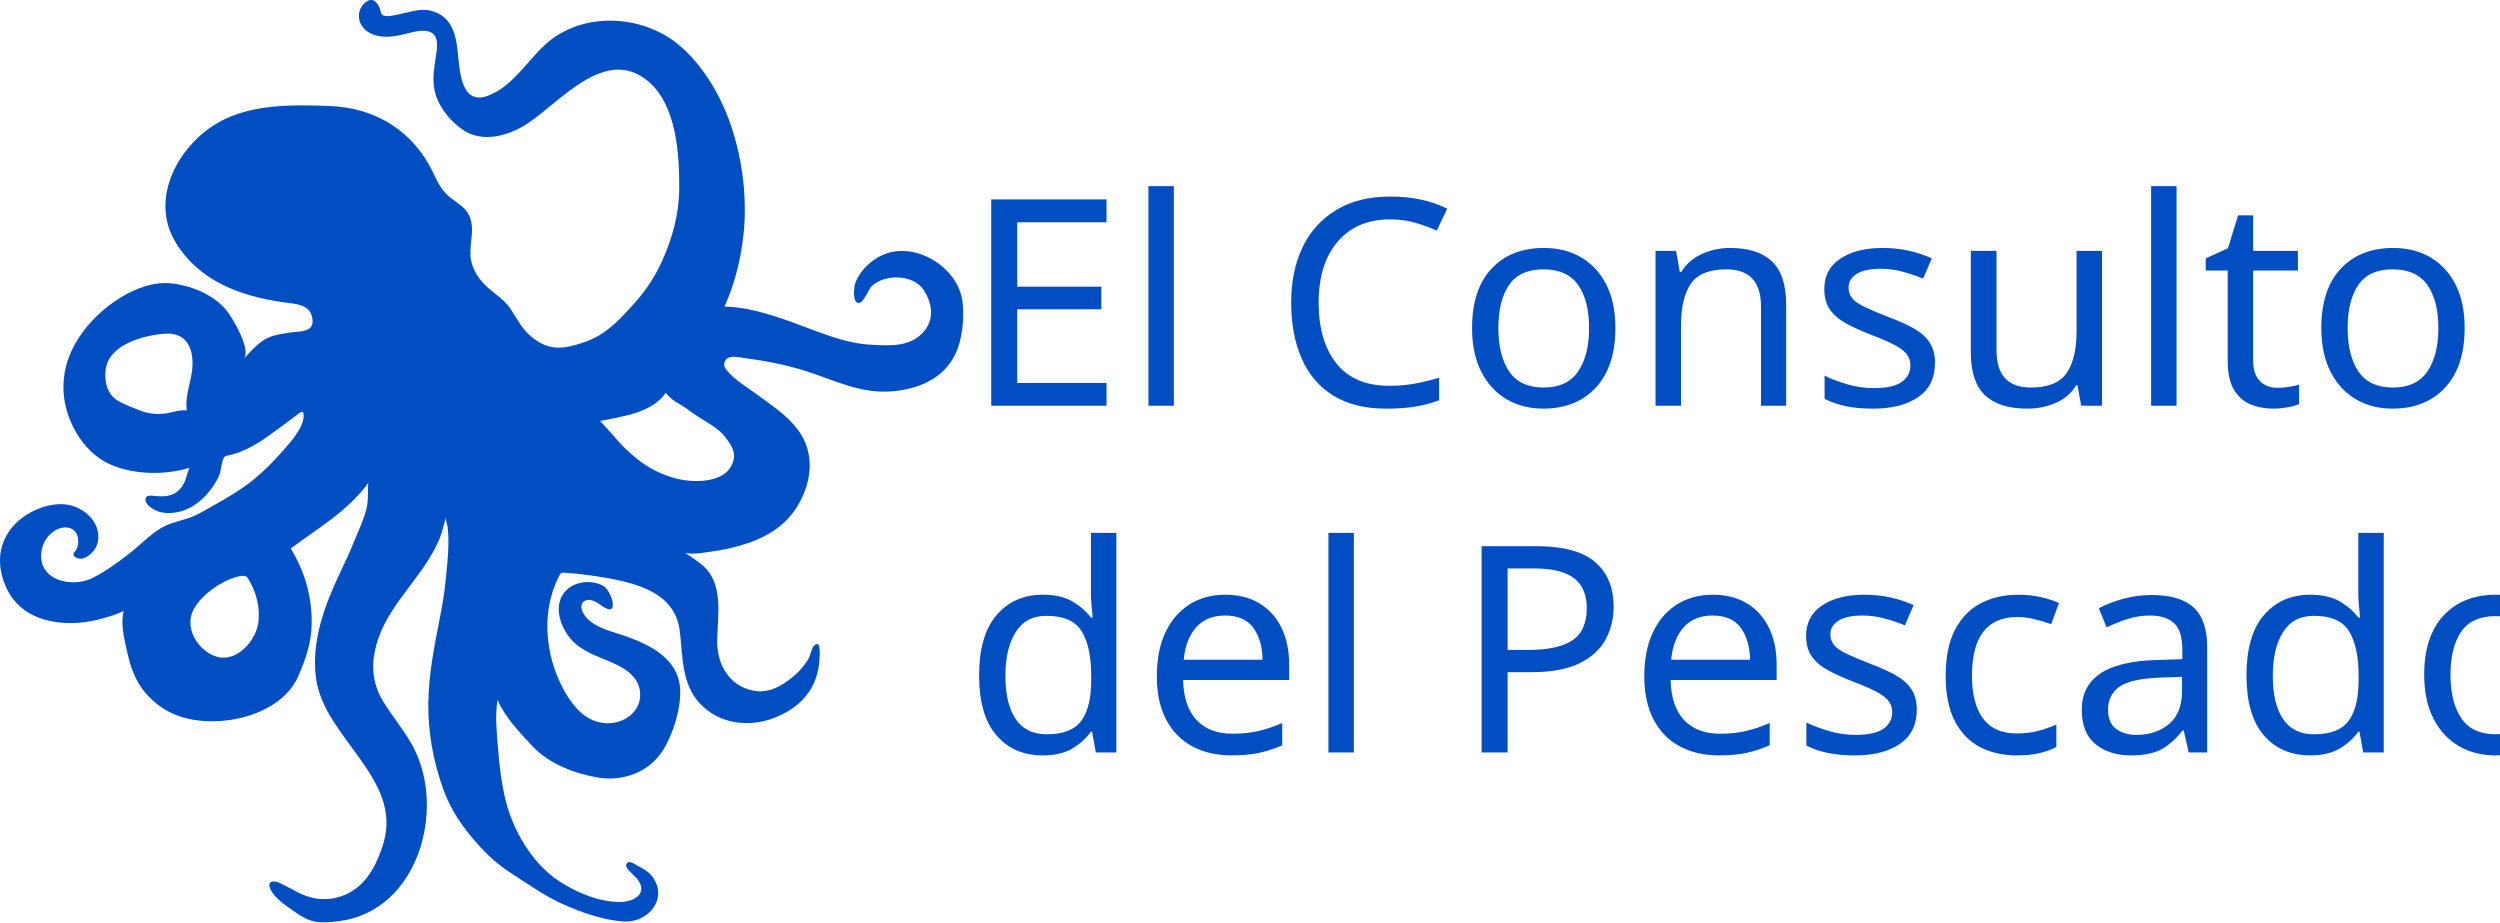
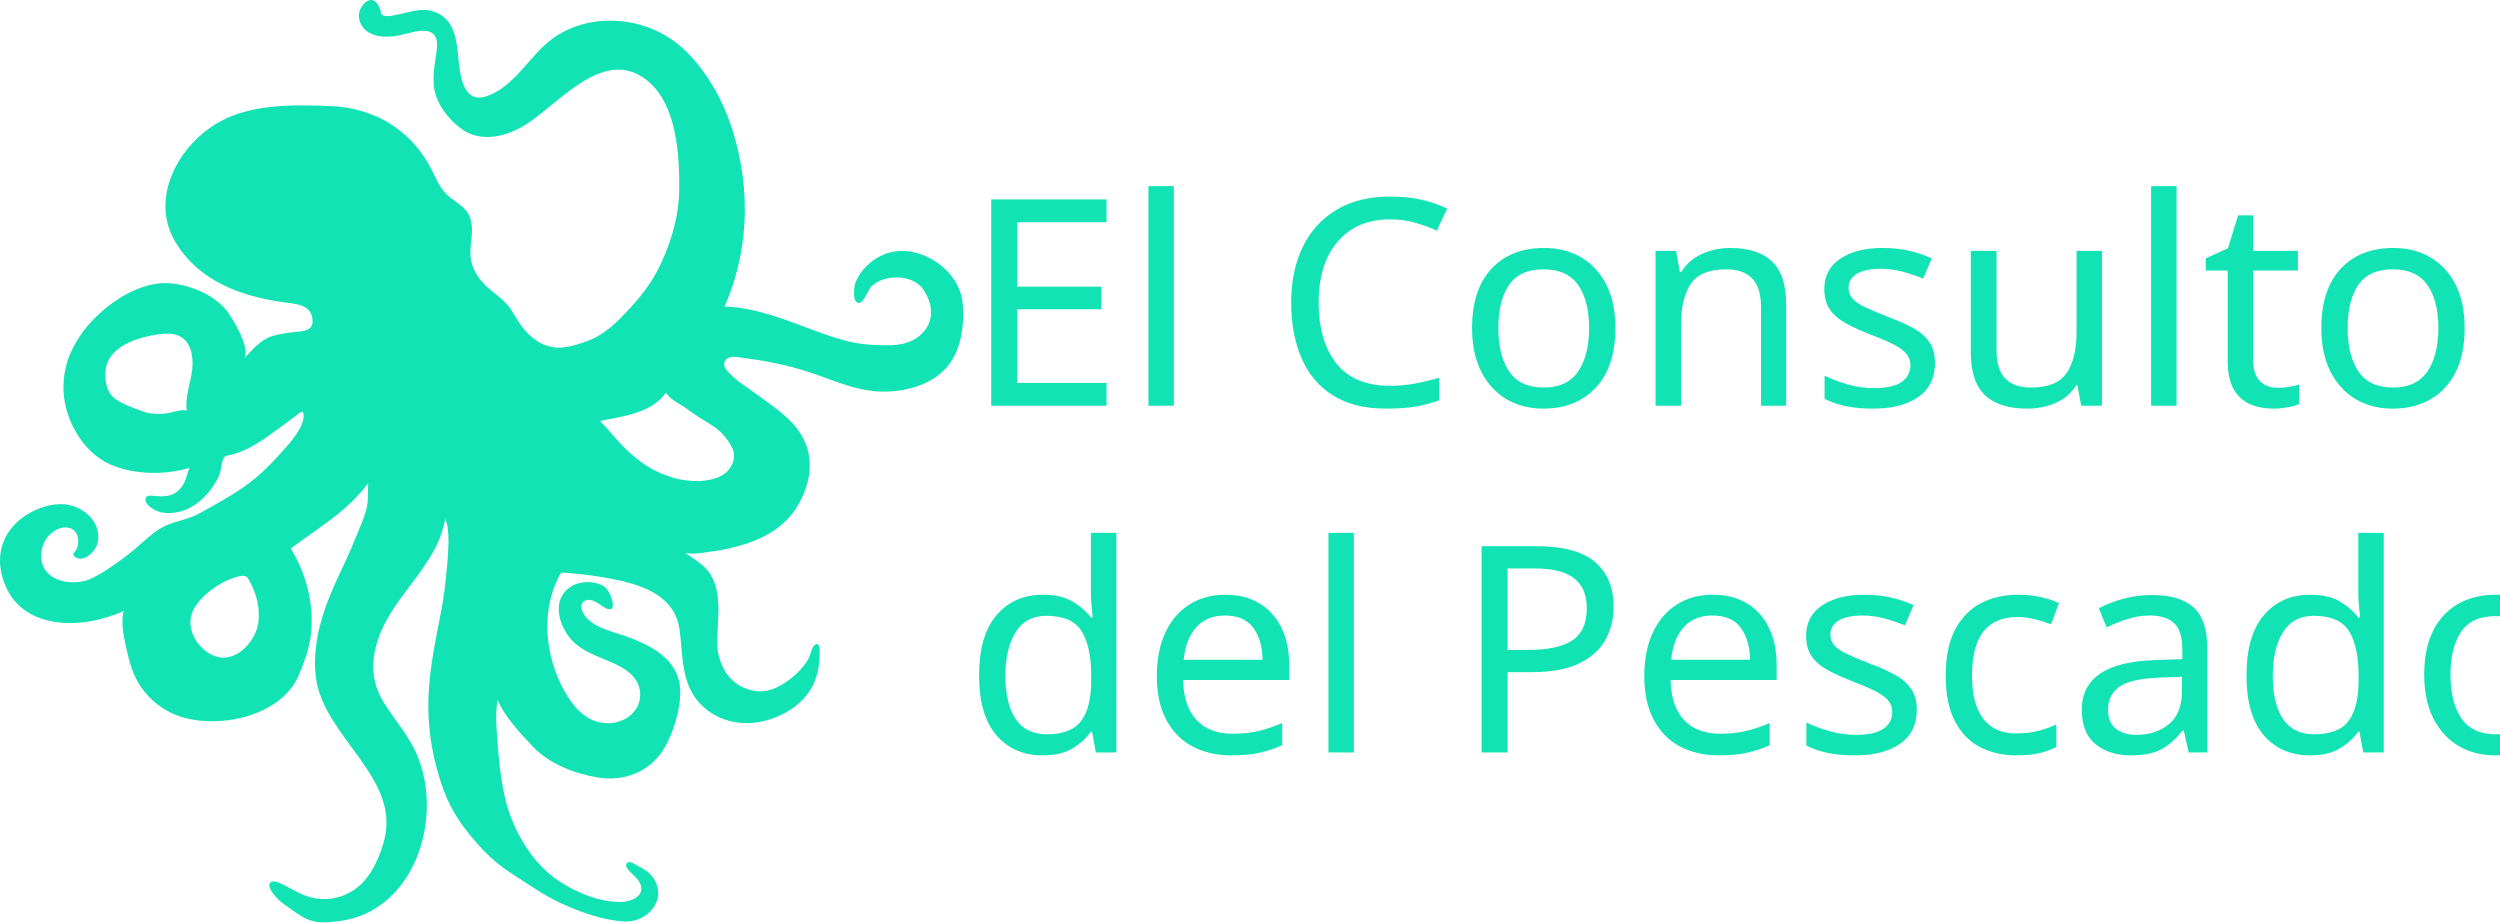
<svg xmlns="http://www.w3.org/2000/svg" id="Layer_1" data-name="Layer 1" viewBox="0 0 2855.06 1053.34">
  <defs>
-     <style>.cls-1,.cls-3{fill:#004ec2;}.cls-2,.cls-3{isolation:isolate;}.cls-3{font-size:330px;font-family:PoorRichard-Regular, Poor Richard;}</style>
+     <style>.cls-1,.cls-2{fill:#12e3b4;}.cls-2{isolation:isolate;font-size:330px;font-family:PoorRichard-Regular, Poor Richard;}</style>
  </defs>
  <path class="cls-1" d="M1099.32,346.09c-3.67-39.69-52.16-70.24-89-55.87-14.5,5.65-27.72,17.9-33.43,32.64-1.57,4-4.32,25.05,5.18,22.94,4.22-.94,10.28-15.95,13.24-18.81,14.94-14.43,47.64-13.91,59.49,4.09,9.25,14.05,12.67,31.82,1.3,46.27-15.61,19.84-41.32,17.54-63.79,16.17-20.62-1.26-41.18-8.3-60.52-15.43-33.12-12.21-68.61-27.07-104.4-28,15-33.15,23.08-73,23.21-109.25A300,300,0,0,0,832,135.42c-11.31-30.1-30.69-61.8-55.23-82.9C737.71,19,675.4,13,632.52,43c-27.26,19.08-43.4,54.65-75.56,66.46-30.21,11.09-32-28-34.08-49-2.12-21.37-7-42.31-31-48.26-12.22-3-24.74,1.93-36.75,4.23-4,.77-14.48,3.63-18.22.73-2.28-1.76-2.18-5.13-3.21-7.7C430,0,423.26-3.55,415.59,4.37c-10,10.31-6.06,25.48,5.06,32.33,10.81,6.64,23.45,5.9,35.4,3.65,10-1.89,22.27-6.91,32.55-4.66,14.56,3.19,10.3,21,8.71,31.62-2.13,14.27-4.09,28.91.89,42.86,5.35,15,17.34,29.3,30.45,38.14,22.54,15.23,52,6.93,73.28-6.93C640.08,116.53,691.08,52,740,92.66c32.7,27.19,35.92,83.41,35.72,122.22-.15,29.86-8,57.89-20.35,84.79-8.93,19.4-20.24,35.33-34.71,50.93-16.29,17.58-29.83,32.12-53.54,40.23s-40.39,10.28-60.31-6.33c-10.95-9.13-15.9-19.72-23.47-31.33-6.31-9.68-15.93-15.94-24.56-23.24-11.53-9.74-20.59-22.83-21.49-38.32-.89-15.27,5.32-30.65-1.46-45.41-4.19-9.12-13.19-14.18-20.86-20-9.73-7.45-14.5-16.58-19.56-27.43C472.69,150,429.26,122.87,375.81,121c-41.12-1.43-88-2.33-124.87,18-46.35,25.5-80.93,87-50.55,137.49,26.66,44.29,73.43,61.4,122.26,68.58,15,2.2,33.27,1.89,34.33,21.07.76,13.81-15.66,12.06-25.73,13.65-8.46,1.35-17.77,2.4-25.54,6.09-11.29,5.38-18.93,15.27-27.51,23.92,9.44-9.93-12.59-46.44-18.83-54.4-14.33-18.32-39.64-28.87-62.53-31.65C157.18,318.9,111.62,352.81,91,384.18c-11.83,18-18.23,35.5-18.56,57.08-.53,35.07,21,75,53.68,89.23,27,11.81,62.26,12.26,90.26,3.79-3.26,7.56-3.88,15.53-9.33,22.41-7.55,9.53-16.55,10.69-27.91,9.95-5.29-.35-14-2.65-12.89,5.1.64,4.63,6.58,8.5,10.21,10.46,5.69,3.08,12,4,18.35,3.69,24.78-1.13,43.53-19.52,54.43-40.48,3.48-6.69,2.9-13.95,5.47-20.62,2.1-5.48,4.27-3.9,11-5.82,20.37-5.84,35.92-17.35,52.59-29.65,5.69-4.19,11.34-8.44,17.05-12.61s11.66-10.92,11.47-1.81c-.29,13.67-14.88,29.92-23.11,39.22-13.59,15.36-28,29.92-44.86,41.73-16,11.19-33.31,20.44-50.26,30-11.54,6.5-23.51,8.38-35.55,12.86-17.26,6.42-30.93,22.33-45.21,33.36-13.4,10.37-27.57,20.79-42.86,28.32-18.87,9.28-52.32,5.34-57.39-19.3a34.81,34.81,0,0,1,6.16-27c6.09-8.47,19.86-16,30-9,6.15,4.25,7,15.39,3.89,21.64-1.94,3.93-6.74,6.3-1.35,9.69,10.39,6.52,23.53-7.85,25.34-16.83,5-24.74-18.82-43.78-41.81-43.85-20.19-.07-42.91,10.87-55.9,26.4-17.68,21.13-17.46,48.17-5.24,72C29,713.7,80.2,717.27,118,706.05c7.8-2.32,16-4.54,23.19-8.38-3.71,15.21.83,32.77,4.2,47.51,4,17.34,8.85,32,20.47,45.79,22.58,26.81,53.34,34.68,87.13,32.31s73.76-18.54,87.85-51.48c8.83-20.66,15.14-38.55,15.12-61.57,0-30.36-8.18-57.92-23.88-83.84,31.42-23.61,64.59-42.21,88.42-74.77-.73,10.25.57,19.7-2.09,30-3.07,11.9-8.58,23.32-13.17,34.73-5.16,12.84-10.92,25.3-16.89,37.79-17.7,37-33,78.65-27.47,120.25,9.05,68.32,99.18,114.53,77,188.59-6.15,20.54-16.69,43.17-35.81,54.72a60.48,60.48,0,0,1-36.21,8.94c-18.27-1.35-29.42-10.21-45.33-17.74-12.3-5.83-16.75.19-9.14,10.84,5.3,7.42,11.66,12.16,19,17.23,9.09,6.33,18.19,13.42,29.44,15.55,8.63,1.63,19.05.52,27.8-.61,89.69-11.63,122.12-127.12,84.35-198.74-9.89-18.74-23.7-34.37-34.51-52.31-14-23.23-13.94-47.17-5.13-72.4,14.48-41.45,52.09-71.72,69.16-112.1,3.53-8.37,5.38-17.17,7.71-25.91-.58,3.4,1.56,8.11,2,11.63a121.41,121.41,0,0,1,.94,17.47c-.16,15.48-2,31.08-3.55,46.48-1.4,13.54-3.68,26.58-6.33,39.93-6.29,31.7-12.68,64.24-13.12,96.67-.46,33.93,5.78,67.56,17.37,99.42,9,24.85,23.23,44.51,40.77,63.89A182.33,182.33,0,0,0,584.88,998c18.47,11.7,36.61,24.9,56.56,33.92,21.95,9.93,46.93,18.9,71.16,20.43,27.26,1.74,51.22-26,32.35-51.24-4.24-5.68-10.45-9.11-16.61-12.31-2.74-1.43-8.13-5.56-11.16-3.87-6,3.39,2.28,10.54,4.89,13.15,3.28,3.27,6.76,6.16,8.78,10.49,6.78,14.58-10.25,21.5-22.17,21.52-24.67,0-48.63-10.08-69.16-23.13-31.06-19.73-53.63-58.15-62.16-93.3-4.55-18.79-7-38.33-8.49-57.6-1.47-18.52-3.76-38.33-.63-56.87,7.74,19.06,25.53,37.62,39.46,52.6,19,20.42,48.69,31.9,75.76,36.25,28.06,4.51,57.29-5.84,73.39-30.78,11.63-18,21.15-48.28,19.87-70.45-2-34.64-34.2-50.46-63-60.55-16-5.6-38.9-10.14-47.7-26.21-2.87-5.24-3.49-12,2.74-14.31,8.5-3.22,16.84,5.87,23.36,9,14.77,7.1,5.48-21-3.21-25.68-13.4-7.26-32.41-5.45-42.93,5.81-13,13.94-8,34.31,1.25,48.78,7,11,17,17.57,28.63,23.15,19.71,9.46,52.41,16.85,55.09,43.43,2.1,20.8-16,35.15-35.23,35.68-21.08.57-35.69-12.36-46.58-29.18-25.42-39.26-32.9-94.17-11.56-137,3.27-6.57,2.92-6,9.85-5.46q14.12,1,28.11,3c15.2,2.18,30.39,4.7,45.14,9,28.24,8.27,51.81,22.79,55.66,54.45,3.46,28.53,1.87,60,22.75,82.46,22,23.63,55.62,27.88,84.61,16.85,19.86-7.56,36.83-20.13,45.82-39.9a76,76,0,0,0,6.25-26.07c.29-3.85,2.4-25-6.2-16.68-2.45,2.37-4.3,11.72-6.37,15.19a82.16,82.16,0,0,1-20.87,22.93c-10.46,8.09-23.06,15-36.7,13.9-30.86-2.58-47.27-29.18-46.61-58.68.64-28.7,7.88-65.1-17.69-86-5.9-4.82-12.51-9-18.81-13.29,9.29,2,19.42-.1,28.64-1.35A223.44,223.44,0,0,0,855.6,619.8c21.81-7.59,41.65-20.41,54.15-40.29,17.51-27.85,21.93-62.06.9-89.5-12.49-16.29-28.87-26.54-45-38.67C854,442.68,840.6,435,831,424.11c-2.92-3.31-5.2-6.6-3.24-11.19,3.43-8,14.14-5.13,21.08-4.22,24.71,3.24,49.61,8,73.34,15.65,32.38,10.51,60.88,25.42,96.25,22.6,29.73-2.38,59.24-14.16,72.68-42.81C1099,387.55,1101.33,364.47,1099.32,346.09Zm-880,77.51c-2.06,15-8.16,29.92-6,45.24-6.81-1.46-16.36,2.25-23.19,3.2-10.39,1.44-19.86.76-29.68-3.05-8.6-3.33-18.08-6.73-26-11.5-12.2-7.37-15.32-21.28-13.82-34.87,3.21-29.13,42.59-39.38,66.65-41.49,27.2-2.39,34.86,18.87,32.06,42.47ZM295.17,710c-2.05,20.39-23.71,46.2-46.7,40.18-19.19-5-34.89-27-30.23-46.69,4.48-19,30.71-37.83,48.65-43.61,2.55-.82,7.36-2.35,10.26-2.3,5.42.1,5.72,2.22,8.45,7.17C293.15,678.4,296.89,694.29,295.17,710ZM828,498.93c9.19,11.59,14.64,21.38,5.84,35.31-6.91,10.94-21.6,14.25-33.6,15a96.21,96.21,0,0,1-37.7-5.69c-19.25-6.81-33-16.58-47.56-30.48-10.7-10.21-19.3-21.89-29.68-32.28,25.23-5.21,59.05-9,75.14-32.25,5,8,15.81,12.47,23.3,17.85,4.56,3.28,9.08,6.58,13.8,9.63C807.92,482.72,820.43,489,828,498.93Z" transform="translate(0 0)" />
-   <g class="cls-2">
-     <text class="cls-3" transform="translate(1100 463.37)">El Consultorio</text>
-     <text class="cls-3" transform="translate(1100 859.37)">del Pescador</text>
-   </g>
+   <text class="cls-2" transform="translate(1100 463.37)">El Consultorio</text>
+   <text class="cls-2" transform="translate(1100 859.37)">del Pescador</text>
</svg>
